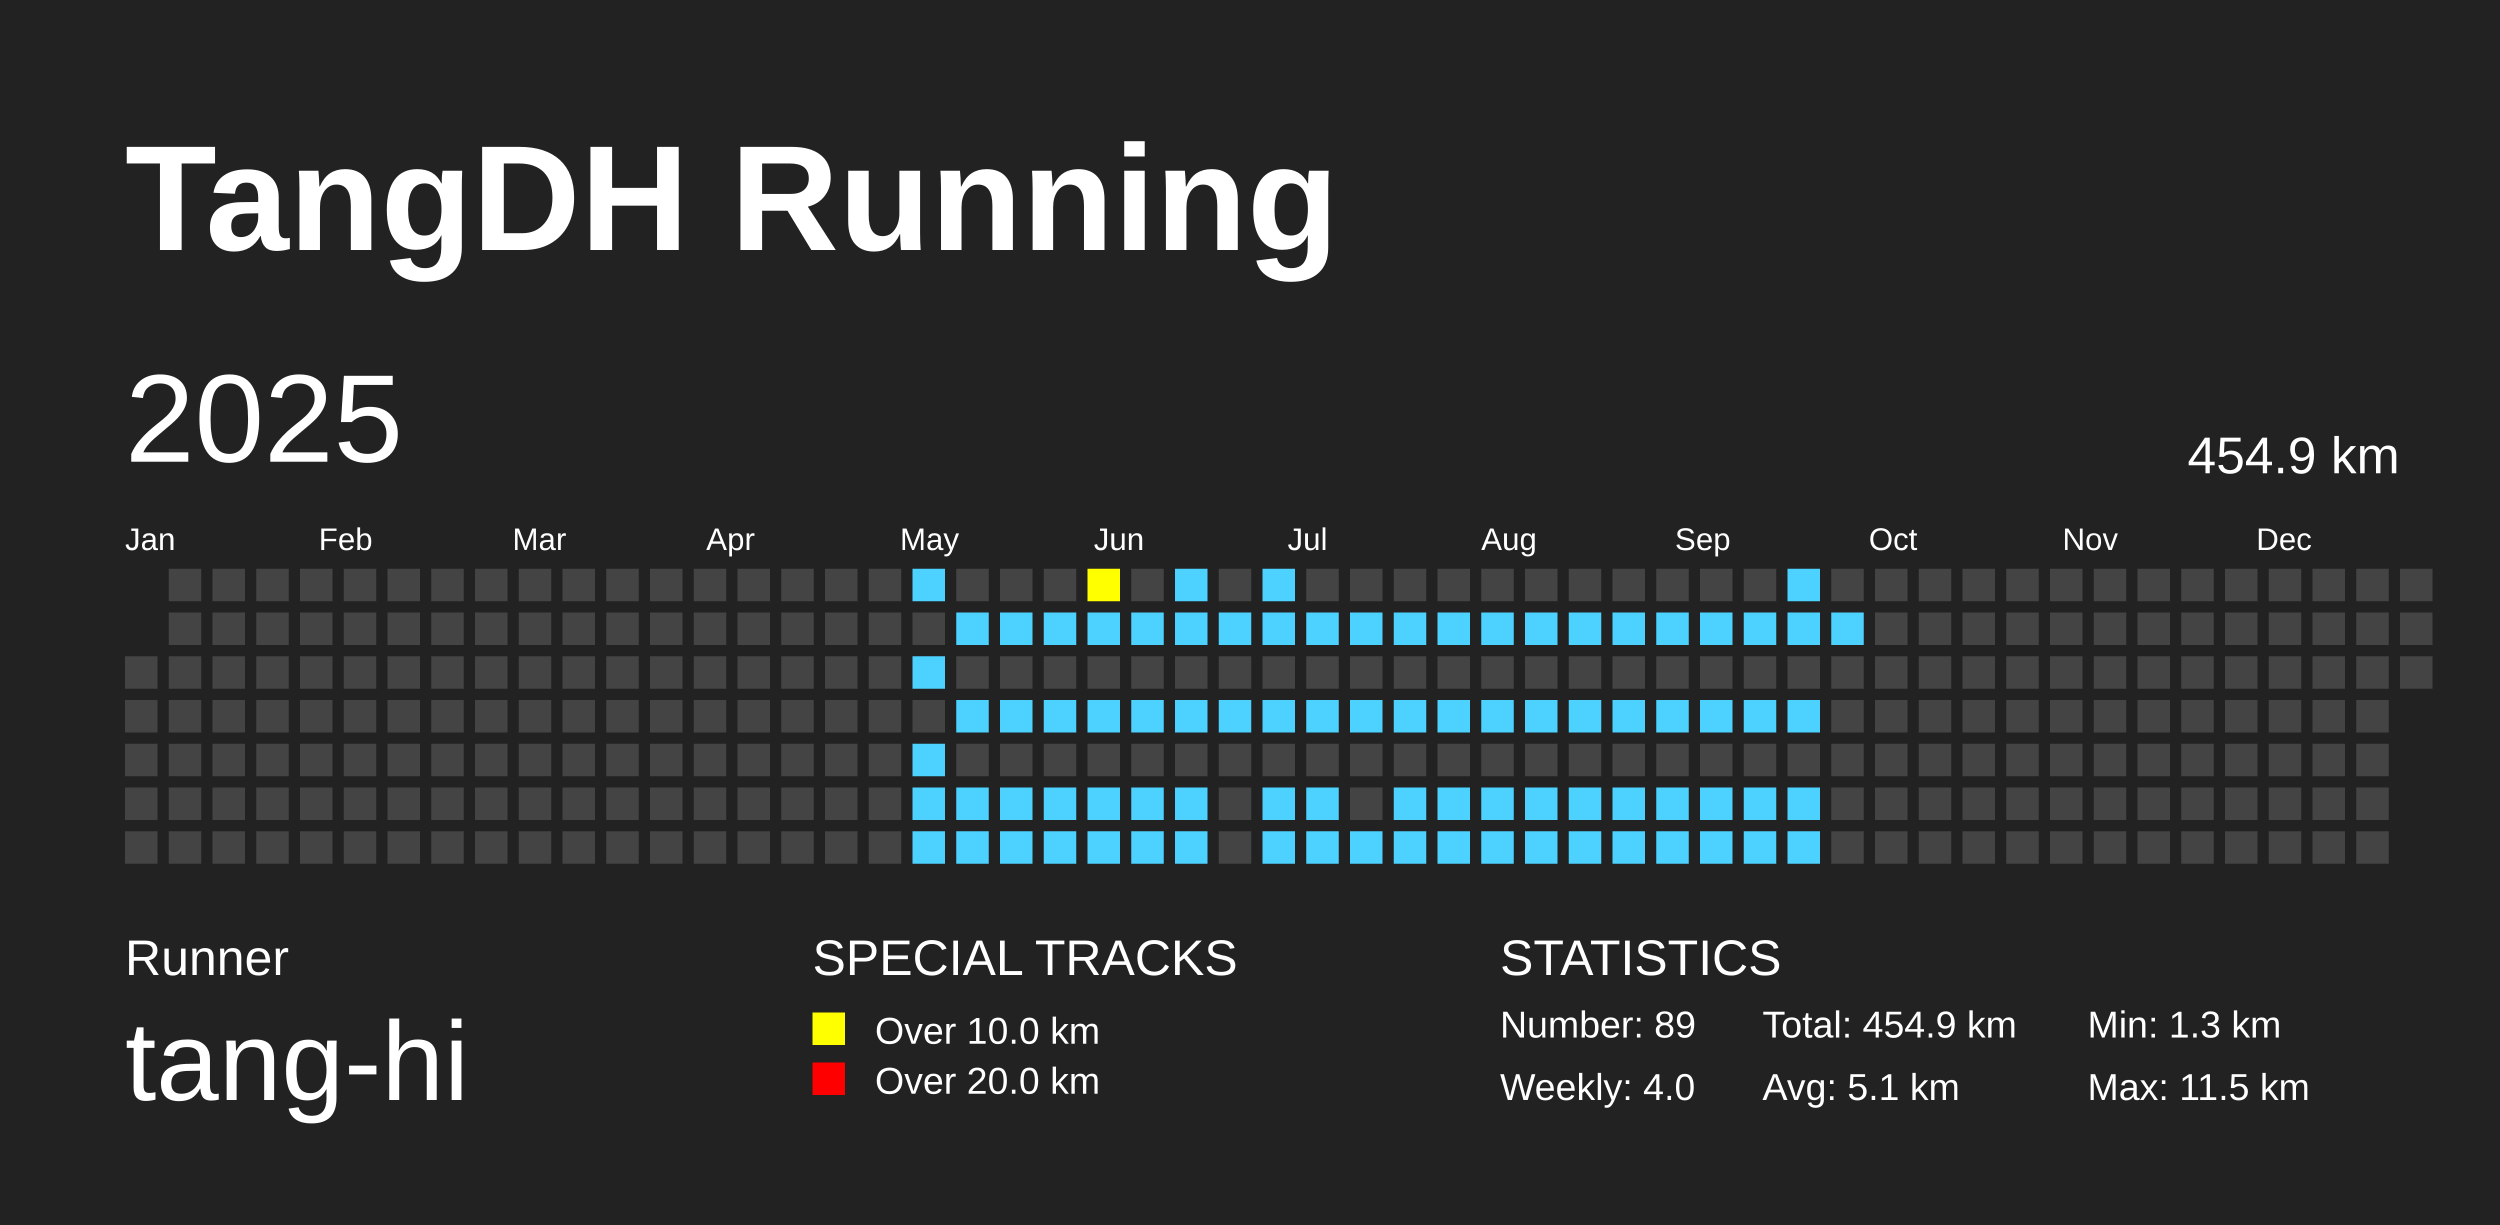
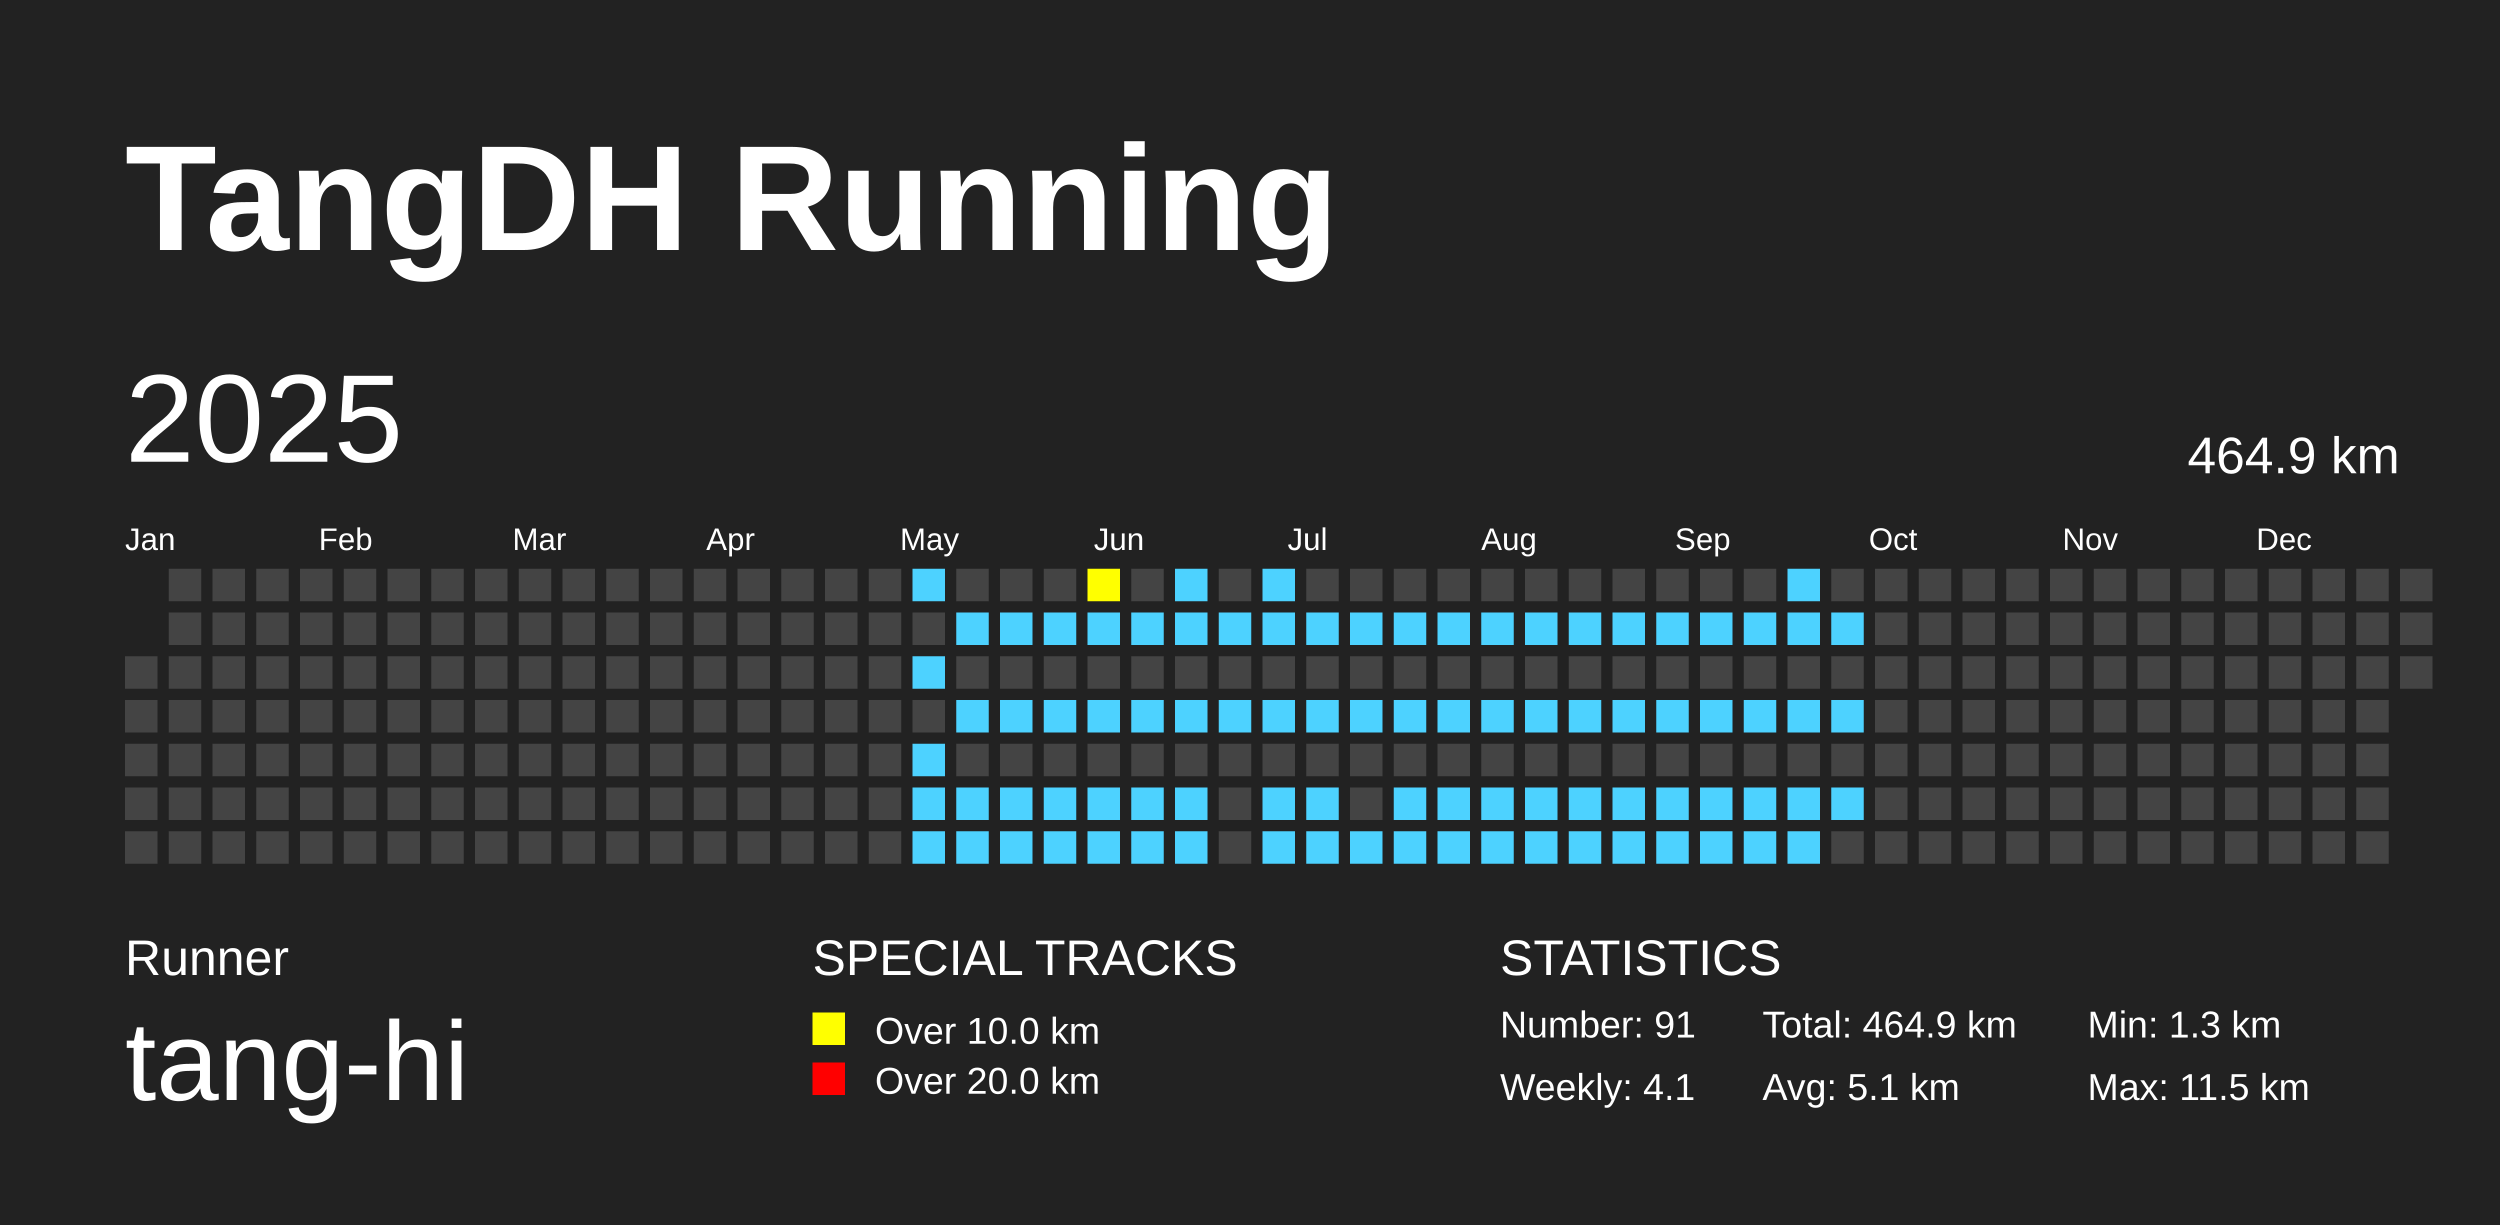
<svg xmlns="http://www.w3.org/2000/svg" baseProfile="full" height="98mm" version="1.1" viewBox="0,0,200,98" width="200mm">
  <defs />
  <rect fill="#222222" height="98" width="200" x="0" y="0" />
  <text fill="#FFFFFF" style="font-size:12px; font-family:Arial; font-weight:bold;" x="10" y="20">TangDH Running</text>
  <text fill="#FFFFFF" style="font-size:4px; font-family:Arial" x="10" y="78">Runner</text>
  <text fill="#FFFFFF" style="font-size:9px; font-family:Arial" x="10" y="88">tang-hi</text>
  <text fill="#FFFFFF" style="font-size:4px; font-family:Arial" x="65" y="78">SPECIAL TRACKS</text>
  <rect fill="yellow" height="2.6" width="2.6" x="65" y="81" />
  <text fill="#FFFFFF" style="font-size:3px; font-family:Arial" x="70" y="83.5">Over 10.0 km</text>
  <rect fill="red" height="2.6" width="2.6" x="65" y="85" />
  <text fill="#FFFFFF" style="font-size:3px; font-family:Arial" x="70" y="87.5">Over 20.0 km</text>
  <text fill="#FFFFFF" style="font-size:4px; font-family:Arial" x="120" y="78">STATISTICS</text>
-   <text fill="#FFFFFF" style="font-size:3px; font-family:Arial" x="120" y="83">Number: 89</text>
-   <text fill="#FFFFFF" style="font-size:3px; font-family:Arial" x="120" y="88">Weekly: 4.0</text>
-   <text fill="#FFFFFF" style="font-size:3px; font-family:Arial" x="141" y="83">Total: 454.9 km</text>
+   <text fill="#FFFFFF" style="font-size:3px; font-family:Arial" x="120" y="83">Number: 91</text>
+   <text fill="#FFFFFF" style="font-size:3px; font-family:Arial" x="120" y="88">Weekly: 4.1</text>
+   <text fill="#FFFFFF" style="font-size:3px; font-family:Arial" x="141" y="83">Total: 464.9 km</text>
  <text fill="#FFFFFF" style="font-size:3px; font-family:Arial" x="141" y="88">Avg: 5.1 km</text>
  <text fill="#FFFFFF" style="font-size:3px; font-family:Arial" x="167" y="83">Min: 1.3 km</text>
  <text fill="#FFFFFF" style="font-size:3px; font-family:Arial" x="167" y="88">Max: 11.5 km</text>
  <text dominant-baseline="hanging" fill="#FFFFFF" style="font-size:10.0px; font-family:Arial;" x="10" y="30">2025</text>
-   <text dominant-baseline="hanging" fill="#FFFFFF" style="font-size:4.125px; font-family:Arial;" x="175" y="35">454.9 km</text>
+   <text dominant-baseline="hanging" fill="#FFFFFF" style="font-size:4.125px; font-family:Arial;" x="175" y="35">464.9 km</text>
  <text fill="#FFFFFF" style="font-size:2.5px; font-family:Arial" x="10.0" y="44">Jan</text>
  <text fill="#FFFFFF" style="font-size:2.5px; font-family:Arial" x="25.5" y="44">Feb</text>
  <text fill="#FFFFFF" style="font-size:2.5px; font-family:Arial" x="41.0" y="44">Mar</text>
  <text fill="#FFFFFF" style="font-size:2.5px; font-family:Arial" x="56.5" y="44">Apr</text>
  <text fill="#FFFFFF" style="font-size:2.5px; font-family:Arial" x="72.0" y="44">May</text>
  <text fill="#FFFFFF" style="font-size:2.5px; font-family:Arial" x="87.5" y="44">Jun</text>
  <text fill="#FFFFFF" style="font-size:2.5px; font-family:Arial" x="103.0" y="44">Jul</text>
  <text fill="#FFFFFF" style="font-size:2.5px; font-family:Arial" x="118.5" y="44">Aug</text>
  <text fill="#FFFFFF" style="font-size:2.5px; font-family:Arial" x="134.0" y="44">Sep</text>
  <text fill="#FFFFFF" style="font-size:2.5px; font-family:Arial" x="149.5" y="44">Oct</text>
  <text fill="#FFFFFF" style="font-size:2.5px; font-family:Arial" x="165.0" y="44">Nov</text>
  <text fill="#FFFFFF" style="font-size:2.5px; font-family:Arial" x="180.5" y="44">Dec</text>
  <rect fill="#444444" height="2.6" width="2.6" x="10.0" y="52.5" />
  <rect fill="#444444" height="2.6" width="2.6" x="10.0" y="56.0" />
  <rect fill="#444444" height="2.6" width="2.6" x="10.0" y="59.5" />
  <rect fill="#444444" height="2.6" width="2.6" x="10.0" y="63.0" />
  <rect fill="#444444" height="2.6" width="2.6" x="10.0" y="66.5" />
  <rect fill="#444444" height="2.6" width="2.6" x="13.5" y="45.5" />
  <rect fill="#444444" height="2.6" width="2.6" x="13.5" y="49.0" />
  <rect fill="#444444" height="2.6" width="2.6" x="13.5" y="52.5" />
  <rect fill="#444444" height="2.6" width="2.6" x="13.5" y="56.0" />
  <rect fill="#444444" height="2.6" width="2.6" x="13.5" y="59.5" />
  <rect fill="#444444" height="2.6" width="2.6" x="13.5" y="63.0" />
  <rect fill="#444444" height="2.6" width="2.6" x="13.5" y="66.5" />
  <rect fill="#444444" height="2.6" width="2.6" x="17.0" y="45.5" />
  <rect fill="#444444" height="2.6" width="2.6" x="17.0" y="49.0" />
  <rect fill="#444444" height="2.6" width="2.6" x="17.0" y="52.5" />
  <rect fill="#444444" height="2.6" width="2.6" x="17.0" y="56.0" />
  <rect fill="#444444" height="2.6" width="2.6" x="17.0" y="59.5" />
  <rect fill="#444444" height="2.6" width="2.6" x="17.0" y="63.0" />
  <rect fill="#444444" height="2.6" width="2.6" x="17.0" y="66.5" />
  <rect fill="#444444" height="2.6" width="2.6" x="20.5" y="45.5" />
  <rect fill="#444444" height="2.6" width="2.6" x="20.5" y="49.0" />
  <rect fill="#444444" height="2.6" width="2.6" x="20.5" y="52.5" />
  <rect fill="#444444" height="2.6" width="2.6" x="20.5" y="56.0" />
  <rect fill="#444444" height="2.6" width="2.6" x="20.5" y="59.5" />
  <rect fill="#444444" height="2.6" width="2.6" x="20.5" y="63.0" />
  <rect fill="#444444" height="2.6" width="2.6" x="20.5" y="66.5" />
  <rect fill="#444444" height="2.6" width="2.6" x="24.0" y="45.5" />
  <rect fill="#444444" height="2.6" width="2.6" x="24.0" y="49.0" />
  <rect fill="#444444" height="2.6" width="2.6" x="24.0" y="52.5" />
  <rect fill="#444444" height="2.6" width="2.6" x="24.0" y="56.0" />
  <rect fill="#444444" height="2.6" width="2.6" x="24.0" y="59.5" />
  <rect fill="#444444" height="2.6" width="2.6" x="24.0" y="63.0" />
  <rect fill="#444444" height="2.6" width="2.6" x="24.0" y="66.5" />
  <rect fill="#444444" height="2.6" width="2.6" x="27.5" y="45.5" />
  <rect fill="#444444" height="2.6" width="2.6" x="27.5" y="49.0" />
  <rect fill="#444444" height="2.6" width="2.6" x="27.5" y="52.5" />
  <rect fill="#444444" height="2.6" width="2.6" x="27.5" y="56.0" />
  <rect fill="#444444" height="2.6" width="2.6" x="27.5" y="59.5" />
  <rect fill="#444444" height="2.6" width="2.6" x="27.5" y="63.0" />
  <rect fill="#444444" height="2.6" width="2.6" x="27.5" y="66.5" />
  <rect fill="#444444" height="2.6" width="2.6" x="31.0" y="45.5" />
  <rect fill="#444444" height="2.6" width="2.6" x="31.0" y="49.0" />
  <rect fill="#444444" height="2.6" width="2.6" x="31.0" y="52.5" />
  <rect fill="#444444" height="2.6" width="2.6" x="31.0" y="56.0" />
  <rect fill="#444444" height="2.6" width="2.6" x="31.0" y="59.5" />
  <rect fill="#444444" height="2.6" width="2.6" x="31.0" y="63.0" />
  <rect fill="#444444" height="2.6" width="2.6" x="31.0" y="66.5" />
  <rect fill="#444444" height="2.6" width="2.6" x="34.5" y="45.5" />
  <rect fill="#444444" height="2.6" width="2.6" x="34.5" y="49.0" />
  <rect fill="#444444" height="2.6" width="2.6" x="34.5" y="52.5" />
  <rect fill="#444444" height="2.6" width="2.6" x="34.5" y="56.0" />
  <rect fill="#444444" height="2.6" width="2.6" x="34.5" y="59.5" />
  <rect fill="#444444" height="2.6" width="2.6" x="34.5" y="63.0" />
  <rect fill="#444444" height="2.6" width="2.6" x="34.5" y="66.5" />
  <rect fill="#444444" height="2.6" width="2.6" x="38.0" y="45.5" />
  <rect fill="#444444" height="2.6" width="2.6" x="38.0" y="49.0" />
  <rect fill="#444444" height="2.6" width="2.6" x="38.0" y="52.5" />
  <rect fill="#444444" height="2.6" width="2.6" x="38.0" y="56.0" />
  <rect fill="#444444" height="2.6" width="2.6" x="38.0" y="59.5" />
  <rect fill="#444444" height="2.6" width="2.6" x="38.0" y="63.0" />
  <rect fill="#444444" height="2.6" width="2.6" x="38.0" y="66.5" />
  <rect fill="#444444" height="2.6" width="2.6" x="41.5" y="45.5" />
  <rect fill="#444444" height="2.6" width="2.6" x="41.5" y="49.0" />
  <rect fill="#444444" height="2.6" width="2.6" x="41.5" y="52.5" />
  <rect fill="#444444" height="2.6" width="2.6" x="41.5" y="56.0" />
  <rect fill="#444444" height="2.6" width="2.6" x="41.5" y="59.5" />
  <rect fill="#444444" height="2.6" width="2.6" x="41.5" y="63.0" />
  <rect fill="#444444" height="2.6" width="2.6" x="41.5" y="66.5" />
  <rect fill="#444444" height="2.6" width="2.6" x="45.0" y="45.5" />
  <rect fill="#444444" height="2.6" width="2.6" x="45.0" y="49.0" />
  <rect fill="#444444" height="2.6" width="2.6" x="45.0" y="52.5" />
  <rect fill="#444444" height="2.6" width="2.6" x="45.0" y="56.0" />
  <rect fill="#444444" height="2.6" width="2.6" x="45.0" y="59.5" />
  <rect fill="#444444" height="2.6" width="2.6" x="45.0" y="63.0" />
  <rect fill="#444444" height="2.6" width="2.6" x="45.0" y="66.5" />
  <rect fill="#444444" height="2.6" width="2.6" x="48.5" y="45.5" />
  <rect fill="#444444" height="2.6" width="2.6" x="48.5" y="49.0" />
  <rect fill="#444444" height="2.6" width="2.6" x="48.5" y="52.5" />
  <rect fill="#444444" height="2.6" width="2.6" x="48.5" y="56.0" />
  <rect fill="#444444" height="2.6" width="2.6" x="48.5" y="59.5" />
  <rect fill="#444444" height="2.6" width="2.6" x="48.5" y="63.0" />
  <rect fill="#444444" height="2.6" width="2.6" x="48.5" y="66.5" />
  <rect fill="#444444" height="2.6" width="2.6" x="52.0" y="45.5" />
  <rect fill="#444444" height="2.6" width="2.6" x="52.0" y="49.0" />
  <rect fill="#444444" height="2.6" width="2.6" x="52.0" y="52.5" />
  <rect fill="#444444" height="2.6" width="2.6" x="52.0" y="56.0" />
  <rect fill="#444444" height="2.6" width="2.6" x="52.0" y="59.5" />
  <rect fill="#444444" height="2.6" width="2.6" x="52.0" y="63.0" />
  <rect fill="#444444" height="2.6" width="2.6" x="52.0" y="66.5" />
  <rect fill="#444444" height="2.6" width="2.6" x="55.5" y="45.5" />
  <rect fill="#444444" height="2.6" width="2.6" x="55.5" y="49.0" />
  <rect fill="#444444" height="2.6" width="2.6" x="55.5" y="52.5" />
  <rect fill="#444444" height="2.6" width="2.6" x="55.5" y="56.0" />
  <rect fill="#444444" height="2.6" width="2.6" x="55.5" y="59.5" />
  <rect fill="#444444" height="2.6" width="2.6" x="55.5" y="63.0" />
  <rect fill="#444444" height="2.6" width="2.6" x="55.5" y="66.5" />
  <rect fill="#444444" height="2.6" width="2.6" x="59.0" y="45.5" />
  <rect fill="#444444" height="2.6" width="2.6" x="59.0" y="49.0" />
  <rect fill="#444444" height="2.6" width="2.6" x="59.0" y="52.5" />
  <rect fill="#444444" height="2.6" width="2.6" x="59.0" y="56.0" />
  <rect fill="#444444" height="2.6" width="2.6" x="59.0" y="59.5" />
  <rect fill="#444444" height="2.6" width="2.6" x="59.0" y="63.0" />
  <rect fill="#444444" height="2.6" width="2.6" x="59.0" y="66.5" />
  <rect fill="#444444" height="2.6" width="2.6" x="62.5" y="45.5" />
  <rect fill="#444444" height="2.6" width="2.6" x="62.5" y="49.0" />
  <rect fill="#444444" height="2.6" width="2.6" x="62.5" y="52.5" />
  <rect fill="#444444" height="2.6" width="2.6" x="62.5" y="56.0" />
  <rect fill="#444444" height="2.6" width="2.6" x="62.5" y="59.5" />
  <rect fill="#444444" height="2.6" width="2.6" x="62.5" y="63.0" />
  <rect fill="#444444" height="2.6" width="2.6" x="62.5" y="66.5" />
  <rect fill="#444444" height="2.6" width="2.6" x="66.0" y="45.5" />
  <rect fill="#444444" height="2.6" width="2.6" x="66.0" y="49.0" />
  <rect fill="#444444" height="2.6" width="2.6" x="66.0" y="52.5" />
  <rect fill="#444444" height="2.6" width="2.6" x="66.0" y="56.0" />
  <rect fill="#444444" height="2.6" width="2.6" x="66.0" y="59.5" />
  <rect fill="#444444" height="2.6" width="2.6" x="66.0" y="63.0" />
  <rect fill="#444444" height="2.6" width="2.6" x="66.0" y="66.5" />
  <rect fill="#444444" height="2.6" width="2.6" x="69.5" y="45.5" />
  <rect fill="#444444" height="2.6" width="2.6" x="69.5" y="49.0" />
  <rect fill="#444444" height="2.6" width="2.6" x="69.5" y="52.5" />
  <rect fill="#444444" height="2.6" width="2.6" x="69.5" y="56.0" />
  <rect fill="#444444" height="2.6" width="2.6" x="69.5" y="59.5" />
  <rect fill="#444444" height="2.6" width="2.6" x="69.5" y="63.0" />
  <rect fill="#444444" height="2.6" width="2.6" x="69.5" y="66.5" />
  <rect fill="#4DD2FF" height="2.6" width="2.6" x="73.0" y="45.5" />
  <rect fill="#444444" height="2.6" width="2.6" x="73.0" y="49.0" />
  <rect fill="#4DD2FF" height="2.6" width="2.6" x="73.0" y="52.5" />
  <rect fill="#444444" height="2.6" width="2.6" x="73.0" y="56.0" />
  <rect fill="#4DD2FF" height="2.6" width="2.6" x="73.0" y="59.5" />
  <rect fill="#4DD2FF" height="2.6" width="2.6" x="73.0" y="63.0" />
  <rect fill="#4DD2FF" height="2.6" width="2.6" x="73.0" y="66.5" />
  <rect fill="#444444" height="2.6" width="2.6" x="76.5" y="45.5" />
  <rect fill="#4DD2FF" height="2.6" width="2.6" x="76.5" y="49.0" />
  <rect fill="#444444" height="2.6" width="2.6" x="76.5" y="52.5" />
  <rect fill="#4DD2FF" height="2.6" width="2.6" x="76.5" y="56.0" />
  <rect fill="#444444" height="2.6" width="2.6" x="76.5" y="59.5" />
  <rect fill="#4DD2FF" height="2.6" width="2.6" x="76.5" y="63.0" />
  <rect fill="#4DD2FF" height="2.6" width="2.6" x="76.5" y="66.5" />
  <rect fill="#444444" height="2.6" width="2.6" x="80.0" y="45.5" />
  <rect fill="#4DD2FF" height="2.6" width="2.6" x="80.0" y="49.0" />
  <rect fill="#444444" height="2.6" width="2.6" x="80.0" y="52.5" />
  <rect fill="#4DD2FF" height="2.6" width="2.6" x="80.0" y="56.0" />
  <rect fill="#444444" height="2.6" width="2.6" x="80.0" y="59.5" />
  <rect fill="#4DD2FF" height="2.6" width="2.6" x="80.0" y="63.0" />
  <rect fill="#4DD2FF" height="2.6" width="2.6" x="80.0" y="66.5" />
  <rect fill="#444444" height="2.6" width="2.6" x="83.5" y="45.5" />
  <rect fill="#4DD2FF" height="2.6" width="2.6" x="83.5" y="49.0" />
  <rect fill="#444444" height="2.6" width="2.6" x="83.5" y="52.5" />
  <rect fill="#4DD2FF" height="2.6" width="2.6" x="83.5" y="56.0" />
  <rect fill="#444444" height="2.6" width="2.6" x="83.5" y="59.5" />
  <rect fill="#4DD2FF" height="2.6" width="2.6" x="83.5" y="63.0" />
  <rect fill="#4DD2FF" height="2.6" width="2.6" x="83.5" y="66.5" />
  <rect fill="yellow" height="2.6" width="2.6" x="87.0" y="45.5" />
  <rect fill="#4DD2FF" height="2.6" width="2.6" x="87.0" y="49.0" />
  <rect fill="#444444" height="2.6" width="2.6" x="87.0" y="52.5" />
  <rect fill="#4DD2FF" height="2.6" width="2.6" x="87.0" y="56.0" />
  <rect fill="#444444" height="2.6" width="2.6" x="87.0" y="59.5" />
  <rect fill="#4DD2FF" height="2.6" width="2.6" x="87.0" y="63.0" />
  <rect fill="#4DD2FF" height="2.6" width="2.6" x="87.0" y="66.5" />
  <rect fill="#444444" height="2.6" width="2.6" x="90.5" y="45.5" />
  <rect fill="#4DD2FF" height="2.6" width="2.6" x="90.5" y="49.0" />
  <rect fill="#444444" height="2.6" width="2.6" x="90.5" y="52.5" />
  <rect fill="#4DD2FF" height="2.6" width="2.6" x="90.5" y="56.0" />
  <rect fill="#444444" height="2.6" width="2.6" x="90.5" y="59.5" />
  <rect fill="#4DD2FF" height="2.6" width="2.6" x="90.5" y="63.0" />
  <rect fill="#4DD2FF" height="2.6" width="2.6" x="90.5" y="66.5" />
  <rect fill="#4DD2FF" height="2.6" width="2.6" x="94.0" y="45.5" />
  <rect fill="#4DD2FF" height="2.6" width="2.6" x="94.0" y="49.0" />
  <rect fill="#444444" height="2.6" width="2.6" x="94.0" y="52.5" />
  <rect fill="#4DD2FF" height="2.6" width="2.6" x="94.0" y="56.0" />
  <rect fill="#444444" height="2.6" width="2.6" x="94.0" y="59.5" />
  <rect fill="#4DD2FF" height="2.6" width="2.6" x="94.0" y="63.0" />
  <rect fill="#4DD2FF" height="2.6" width="2.6" x="94.0" y="66.5" />
  <rect fill="#444444" height="2.6" width="2.6" x="97.5" y="45.5" />
  <rect fill="#4DD2FF" height="2.6" width="2.6" x="97.5" y="49.0" />
  <rect fill="#444444" height="2.6" width="2.6" x="97.5" y="52.5" />
  <rect fill="#4DD2FF" height="2.6" width="2.6" x="97.5" y="56.0" />
  <rect fill="#444444" height="2.6" width="2.6" x="97.5" y="59.5" />
  <rect fill="#444444" height="2.6" width="2.6" x="97.5" y="63.0" />
  <rect fill="#444444" height="2.6" width="2.6" x="97.5" y="66.5" />
  <rect fill="#4DD2FF" height="2.6" width="2.6" x="101.0" y="45.5" />
  <rect fill="#4DD2FF" height="2.6" width="2.6" x="101.0" y="49.0" />
  <rect fill="#444444" height="2.6" width="2.6" x="101.0" y="52.5" />
  <rect fill="#4DD2FF" height="2.6" width="2.6" x="101.0" y="56.0" />
  <rect fill="#444444" height="2.6" width="2.6" x="101.0" y="59.5" />
  <rect fill="#4DD2FF" height="2.6" width="2.6" x="101.0" y="63.0" />
  <rect fill="#4DD2FF" height="2.6" width="2.6" x="101.0" y="66.5" />
  <rect fill="#444444" height="2.6" width="2.6" x="104.5" y="45.5" />
  <rect fill="#4DD2FF" height="2.6" width="2.6" x="104.5" y="49.0" />
  <rect fill="#444444" height="2.6" width="2.6" x="104.5" y="52.5" />
  <rect fill="#4DD2FF" height="2.6" width="2.6" x="104.5" y="56.0" />
  <rect fill="#444444" height="2.6" width="2.6" x="104.5" y="59.5" />
  <rect fill="#4DD2FF" height="2.6" width="2.6" x="104.5" y="63.0" />
  <rect fill="#4DD2FF" height="2.6" width="2.6" x="104.5" y="66.5" />
  <rect fill="#444444" height="2.6" width="2.6" x="108.0" y="45.5" />
  <rect fill="#4DD2FF" height="2.6" width="2.6" x="108.0" y="49.0" />
  <rect fill="#444444" height="2.6" width="2.6" x="108.0" y="52.5" />
  <rect fill="#4DD2FF" height="2.6" width="2.6" x="108.0" y="56.0" />
  <rect fill="#444444" height="2.6" width="2.6" x="108.0" y="59.5" />
  <rect fill="#444444" height="2.6" width="2.6" x="108.0" y="63.0" />
  <rect fill="#4DD2FF" height="2.6" width="2.6" x="108.0" y="66.5" />
  <rect fill="#444444" height="2.6" width="2.6" x="111.5" y="45.5" />
  <rect fill="#4DD2FF" height="2.6" width="2.6" x="111.5" y="49.0" />
  <rect fill="#444444" height="2.6" width="2.6" x="111.5" y="52.5" />
  <rect fill="#4DD2FF" height="2.6" width="2.6" x="111.5" y="56.0" />
  <rect fill="#444444" height="2.6" width="2.6" x="111.5" y="59.5" />
  <rect fill="#4DD2FF" height="2.6" width="2.6" x="111.5" y="63.0" />
  <rect fill="#4DD2FF" height="2.6" width="2.6" x="111.5" y="66.5" />
  <rect fill="#444444" height="2.6" width="2.6" x="115.0" y="45.5" />
  <rect fill="#4DD2FF" height="2.6" width="2.6" x="115.0" y="49.0" />
  <rect fill="#444444" height="2.6" width="2.6" x="115.0" y="52.5" />
  <rect fill="#4DD2FF" height="2.6" width="2.6" x="115.0" y="56.0" />
  <rect fill="#444444" height="2.6" width="2.6" x="115.0" y="59.5" />
  <rect fill="#4DD2FF" height="2.6" width="2.6" x="115.0" y="63.0" />
  <rect fill="#4DD2FF" height="2.6" width="2.6" x="115.0" y="66.5" />
  <rect fill="#444444" height="2.6" width="2.6" x="118.5" y="45.5" />
  <rect fill="#4DD2FF" height="2.6" width="2.6" x="118.5" y="49.0" />
  <rect fill="#444444" height="2.6" width="2.6" x="118.5" y="52.5" />
  <rect fill="#4DD2FF" height="2.6" width="2.6" x="118.5" y="56.0" />
  <rect fill="#444444" height="2.6" width="2.6" x="118.5" y="59.5" />
  <rect fill="#4DD2FF" height="2.6" width="2.6" x="118.5" y="63.0" />
  <rect fill="#4DD2FF" height="2.6" width="2.6" x="118.5" y="66.5" />
  <rect fill="#444444" height="2.6" width="2.6" x="122.0" y="45.5" />
  <rect fill="#4DD2FF" height="2.6" width="2.6" x="122.0" y="49.0" />
  <rect fill="#444444" height="2.6" width="2.6" x="122.0" y="52.5" />
  <rect fill="#4DD2FF" height="2.6" width="2.6" x="122.0" y="56.0" />
  <rect fill="#444444" height="2.6" width="2.6" x="122.0" y="59.5" />
  <rect fill="#4DD2FF" height="2.6" width="2.6" x="122.0" y="63.0" />
  <rect fill="#4DD2FF" height="2.6" width="2.6" x="122.0" y="66.5" />
  <rect fill="#444444" height="2.6" width="2.6" x="125.5" y="45.5" />
  <rect fill="#4DD2FF" height="2.6" width="2.6" x="125.5" y="49.0" />
  <rect fill="#444444" height="2.6" width="2.6" x="125.5" y="52.5" />
  <rect fill="#4DD2FF" height="2.6" width="2.6" x="125.5" y="56.0" />
  <rect fill="#444444" height="2.6" width="2.6" x="125.5" y="59.5" />
  <rect fill="#4DD2FF" height="2.6" width="2.6" x="125.5" y="63.0" />
  <rect fill="#4DD2FF" height="2.6" width="2.6" x="125.5" y="66.5" />
  <rect fill="#444444" height="2.6" width="2.6" x="129.0" y="45.5" />
  <rect fill="#4DD2FF" height="2.6" width="2.6" x="129.0" y="49.0" />
  <rect fill="#444444" height="2.6" width="2.6" x="129.0" y="52.5" />
  <rect fill="#4DD2FF" height="2.6" width="2.6" x="129.0" y="56.0" />
  <rect fill="#444444" height="2.6" width="2.6" x="129.0" y="59.5" />
  <rect fill="#4DD2FF" height="2.6" width="2.6" x="129.0" y="63.0" />
  <rect fill="#4DD2FF" height="2.6" width="2.6" x="129.0" y="66.5" />
  <rect fill="#444444" height="2.6" width="2.6" x="132.5" y="45.5" />
  <rect fill="#4DD2FF" height="2.6" width="2.6" x="132.5" y="49.0" />
  <rect fill="#444444" height="2.6" width="2.6" x="132.5" y="52.5" />
  <rect fill="#4DD2FF" height="2.6" width="2.6" x="132.5" y="56.0" />
  <rect fill="#444444" height="2.6" width="2.6" x="132.5" y="59.5" />
  <rect fill="#4DD2FF" height="2.6" width="2.6" x="132.5" y="63.0" />
  <rect fill="#4DD2FF" height="2.6" width="2.6" x="132.5" y="66.5" />
  <rect fill="#444444" height="2.6" width="2.6" x="136.0" y="45.5" />
  <rect fill="#4DD2FF" height="2.6" width="2.6" x="136.0" y="49.0" />
  <rect fill="#444444" height="2.6" width="2.6" x="136.0" y="52.5" />
  <rect fill="#4DD2FF" height="2.6" width="2.6" x="136.0" y="56.0" />
  <rect fill="#444444" height="2.6" width="2.6" x="136.0" y="59.5" />
  <rect fill="#4DD2FF" height="2.6" width="2.6" x="136.0" y="63.0" />
  <rect fill="#4DD2FF" height="2.6" width="2.6" x="136.0" y="66.5" />
  <rect fill="#444444" height="2.6" width="2.6" x="139.5" y="45.5" />
  <rect fill="#4DD2FF" height="2.6" width="2.6" x="139.5" y="49.0" />
  <rect fill="#444444" height="2.6" width="2.6" x="139.5" y="52.5" />
  <rect fill="#4DD2FF" height="2.6" width="2.6" x="139.5" y="56.0" />
  <rect fill="#444444" height="2.6" width="2.6" x="139.5" y="59.5" />
  <rect fill="#4DD2FF" height="2.6" width="2.6" x="139.5" y="63.0" />
  <rect fill="#4DD2FF" height="2.6" width="2.6" x="139.5" y="66.5" />
  <rect fill="#4DD2FF" height="2.6" width="2.6" x="143.0" y="45.5" />
  <rect fill="#4DD2FF" height="2.6" width="2.6" x="143.0" y="49.0" />
  <rect fill="#444444" height="2.6" width="2.6" x="143.0" y="52.5" />
  <rect fill="#4DD2FF" height="2.6" width="2.6" x="143.0" y="56.0" />
  <rect fill="#444444" height="2.6" width="2.6" x="143.0" y="59.5" />
  <rect fill="#4DD2FF" height="2.6" width="2.6" x="143.0" y="63.0" />
  <rect fill="#4DD2FF" height="2.6" width="2.6" x="143.0" y="66.5" />
  <rect fill="#444444" height="2.6" width="2.6" x="146.5" y="45.5" />
  <rect fill="#4DD2FF" height="2.6" width="2.6" x="146.5" y="49.0" />
  <rect fill="#444444" height="2.6" width="2.6" x="146.5" y="52.5" />
-   <rect fill="#444444" height="2.6" width="2.6" x="146.5" y="56.0" />
+   <rect fill="#4DD2FF" height="2.6" width="2.6" x="146.5" y="56.0" />
  <rect fill="#444444" height="2.6" width="2.6" x="146.5" y="59.5" />
-   <rect fill="#444444" height="2.6" width="2.6" x="146.5" y="63.0" />
+   <rect fill="#4DD2FF" height="2.6" width="2.6" x="146.5" y="63.0" />
  <rect fill="#444444" height="2.6" width="2.6" x="146.5" y="66.5" />
  <rect fill="#444444" height="2.6" width="2.6" x="150.0" y="45.5" />
  <rect fill="#444444" height="2.6" width="2.6" x="150.0" y="49.0" />
  <rect fill="#444444" height="2.6" width="2.6" x="150.0" y="52.5" />
  <rect fill="#444444" height="2.6" width="2.6" x="150.0" y="56.0" />
  <rect fill="#444444" height="2.6" width="2.6" x="150.0" y="59.5" />
  <rect fill="#444444" height="2.6" width="2.6" x="150.0" y="63.0" />
  <rect fill="#444444" height="2.6" width="2.6" x="150.0" y="66.5" />
  <rect fill="#444444" height="2.6" width="2.6" x="153.5" y="45.5" />
  <rect fill="#444444" height="2.6" width="2.6" x="153.5" y="49.0" />
  <rect fill="#444444" height="2.6" width="2.6" x="153.5" y="52.5" />
  <rect fill="#444444" height="2.6" width="2.6" x="153.5" y="56.0" />
  <rect fill="#444444" height="2.6" width="2.6" x="153.5" y="59.5" />
  <rect fill="#444444" height="2.6" width="2.6" x="153.5" y="63.0" />
  <rect fill="#444444" height="2.6" width="2.6" x="153.5" y="66.5" />
  <rect fill="#444444" height="2.6" width="2.6" x="157.0" y="45.5" />
  <rect fill="#444444" height="2.6" width="2.6" x="157.0" y="49.0" />
  <rect fill="#444444" height="2.6" width="2.6" x="157.0" y="52.5" />
  <rect fill="#444444" height="2.6" width="2.6" x="157.0" y="56.0" />
  <rect fill="#444444" height="2.6" width="2.6" x="157.0" y="59.5" />
  <rect fill="#444444" height="2.6" width="2.6" x="157.0" y="63.0" />
  <rect fill="#444444" height="2.6" width="2.6" x="157.0" y="66.5" />
  <rect fill="#444444" height="2.6" width="2.6" x="160.5" y="45.5" />
  <rect fill="#444444" height="2.6" width="2.6" x="160.5" y="49.0" />
  <rect fill="#444444" height="2.6" width="2.6" x="160.5" y="52.5" />
  <rect fill="#444444" height="2.6" width="2.6" x="160.5" y="56.0" />
  <rect fill="#444444" height="2.6" width="2.6" x="160.5" y="59.5" />
  <rect fill="#444444" height="2.6" width="2.6" x="160.5" y="63.0" />
  <rect fill="#444444" height="2.6" width="2.6" x="160.5" y="66.5" />
  <rect fill="#444444" height="2.6" width="2.6" x="164.0" y="45.5" />
  <rect fill="#444444" height="2.6" width="2.6" x="164.0" y="49.0" />
  <rect fill="#444444" height="2.6" width="2.6" x="164.0" y="52.5" />
  <rect fill="#444444" height="2.6" width="2.6" x="164.0" y="56.0" />
  <rect fill="#444444" height="2.6" width="2.6" x="164.0" y="59.5" />
  <rect fill="#444444" height="2.6" width="2.6" x="164.0" y="63.0" />
  <rect fill="#444444" height="2.6" width="2.6" x="164.0" y="66.5" />
  <rect fill="#444444" height="2.6" width="2.6" x="167.5" y="45.5" />
  <rect fill="#444444" height="2.6" width="2.6" x="167.5" y="49.0" />
  <rect fill="#444444" height="2.6" width="2.6" x="167.5" y="52.5" />
  <rect fill="#444444" height="2.6" width="2.6" x="167.5" y="56.0" />
  <rect fill="#444444" height="2.6" width="2.6" x="167.5" y="59.5" />
  <rect fill="#444444" height="2.6" width="2.6" x="167.5" y="63.0" />
  <rect fill="#444444" height="2.6" width="2.6" x="167.5" y="66.5" />
  <rect fill="#444444" height="2.6" width="2.6" x="171.0" y="45.5" />
  <rect fill="#444444" height="2.6" width="2.6" x="171.0" y="49.0" />
  <rect fill="#444444" height="2.6" width="2.6" x="171.0" y="52.5" />
  <rect fill="#444444" height="2.6" width="2.6" x="171.0" y="56.0" />
  <rect fill="#444444" height="2.6" width="2.6" x="171.0" y="59.5" />
  <rect fill="#444444" height="2.6" width="2.6" x="171.0" y="63.0" />
  <rect fill="#444444" height="2.6" width="2.6" x="171.0" y="66.5" />
  <rect fill="#444444" height="2.6" width="2.6" x="174.5" y="45.5" />
  <rect fill="#444444" height="2.6" width="2.6" x="174.5" y="49.0" />
  <rect fill="#444444" height="2.6" width="2.6" x="174.5" y="52.5" />
  <rect fill="#444444" height="2.6" width="2.6" x="174.5" y="56.0" />
  <rect fill="#444444" height="2.6" width="2.6" x="174.5" y="59.5" />
  <rect fill="#444444" height="2.6" width="2.6" x="174.5" y="63.0" />
  <rect fill="#444444" height="2.6" width="2.6" x="174.5" y="66.5" />
  <rect fill="#444444" height="2.6" width="2.6" x="178.0" y="45.5" />
  <rect fill="#444444" height="2.6" width="2.6" x="178.0" y="49.0" />
  <rect fill="#444444" height="2.6" width="2.6" x="178.0" y="52.5" />
  <rect fill="#444444" height="2.6" width="2.6" x="178.0" y="56.0" />
  <rect fill="#444444" height="2.6" width="2.6" x="178.0" y="59.5" />
  <rect fill="#444444" height="2.6" width="2.6" x="178.0" y="63.0" />
  <rect fill="#444444" height="2.6" width="2.6" x="178.0" y="66.5" />
  <rect fill="#444444" height="2.6" width="2.6" x="181.5" y="45.5" />
  <rect fill="#444444" height="2.6" width="2.6" x="181.5" y="49.0" />
  <rect fill="#444444" height="2.6" width="2.6" x="181.5" y="52.5" />
  <rect fill="#444444" height="2.6" width="2.6" x="181.5" y="56.0" />
  <rect fill="#444444" height="2.6" width="2.6" x="181.5" y="59.5" />
  <rect fill="#444444" height="2.6" width="2.6" x="181.5" y="63.0" />
  <rect fill="#444444" height="2.6" width="2.6" x="181.5" y="66.5" />
  <rect fill="#444444" height="2.6" width="2.6" x="185.0" y="45.5" />
  <rect fill="#444444" height="2.6" width="2.6" x="185.0" y="49.0" />
  <rect fill="#444444" height="2.6" width="2.6" x="185.0" y="52.5" />
  <rect fill="#444444" height="2.6" width="2.6" x="185.0" y="56.0" />
  <rect fill="#444444" height="2.6" width="2.6" x="185.0" y="59.5" />
  <rect fill="#444444" height="2.6" width="2.6" x="185.0" y="63.0" />
  <rect fill="#444444" height="2.6" width="2.6" x="185.0" y="66.5" />
  <rect fill="#444444" height="2.6" width="2.6" x="188.5" y="45.5" />
  <rect fill="#444444" height="2.6" width="2.6" x="188.5" y="49.0" />
  <rect fill="#444444" height="2.6" width="2.6" x="188.5" y="52.5" />
  <rect fill="#444444" height="2.6" width="2.6" x="188.5" y="56.0" />
  <rect fill="#444444" height="2.6" width="2.6" x="188.5" y="59.5" />
  <rect fill="#444444" height="2.6" width="2.6" x="188.5" y="63.0" />
  <rect fill="#444444" height="2.6" width="2.6" x="188.5" y="66.5" />
  <rect fill="#444444" height="2.6" width="2.6" x="192.0" y="45.5" />
  <rect fill="#444444" height="2.6" width="2.6" x="192.0" y="49.0" />
  <rect fill="#444444" height="2.6" width="2.6" x="192.0" y="52.5" />
</svg>
